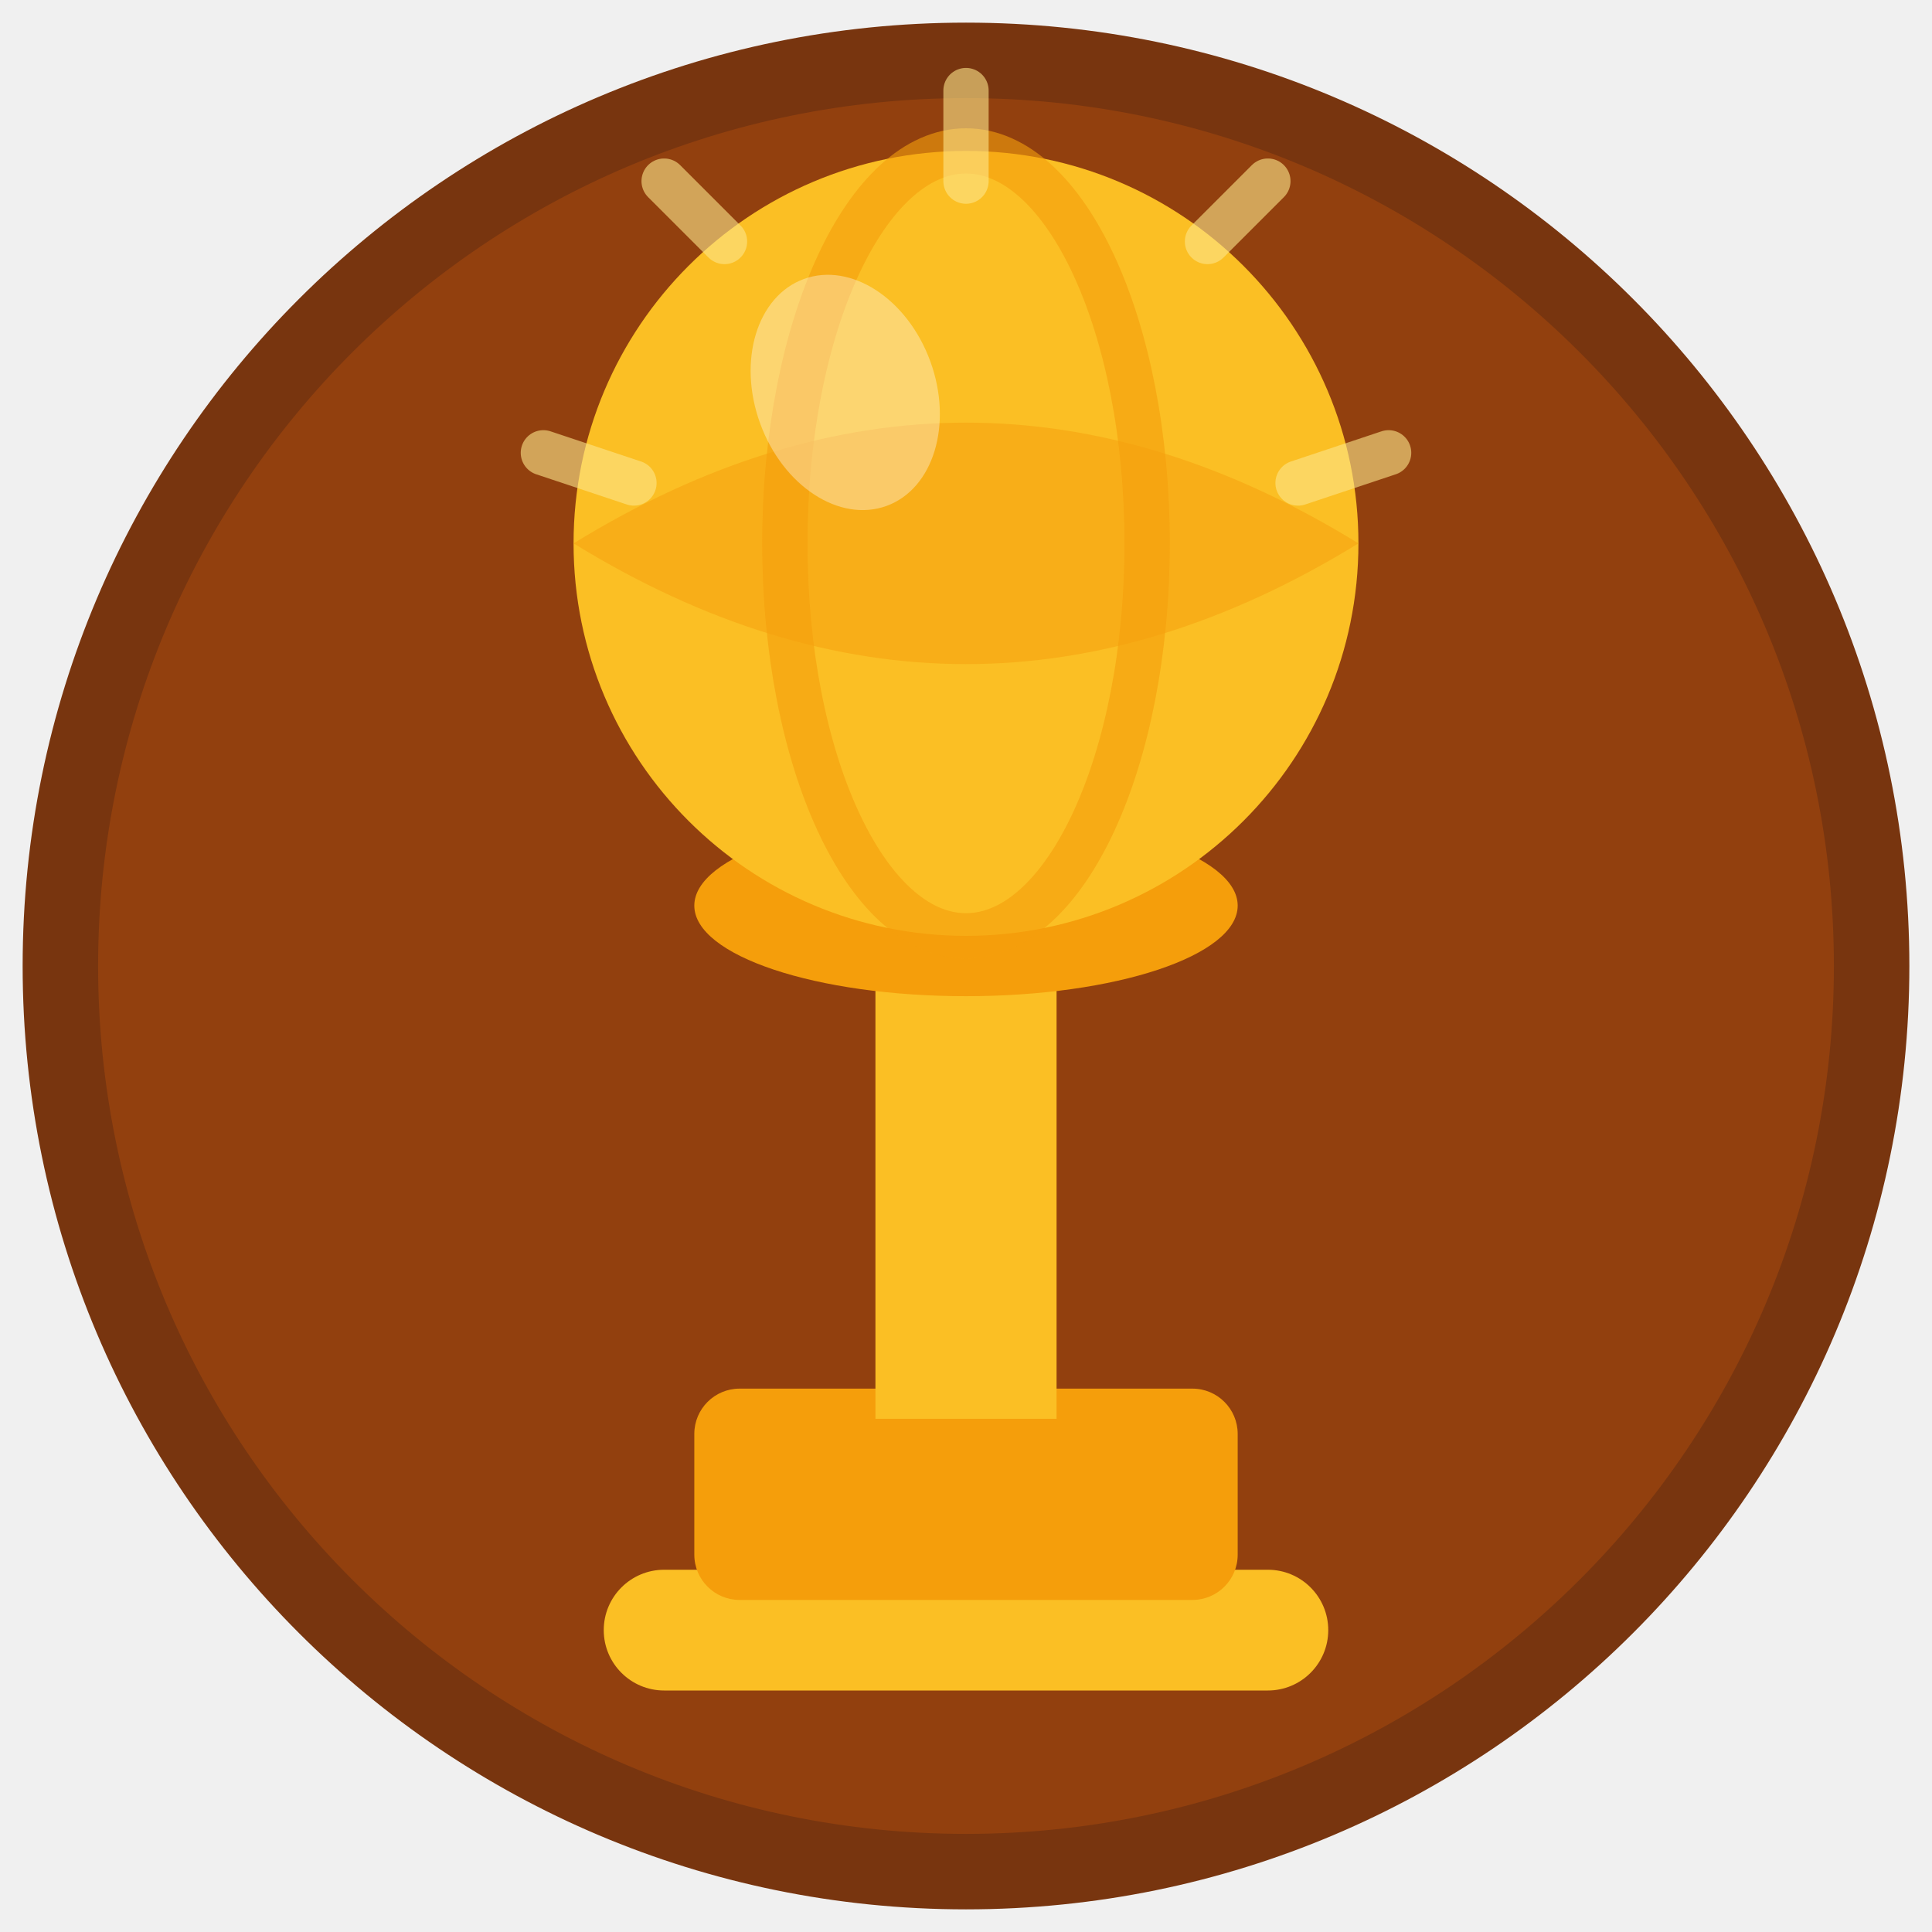
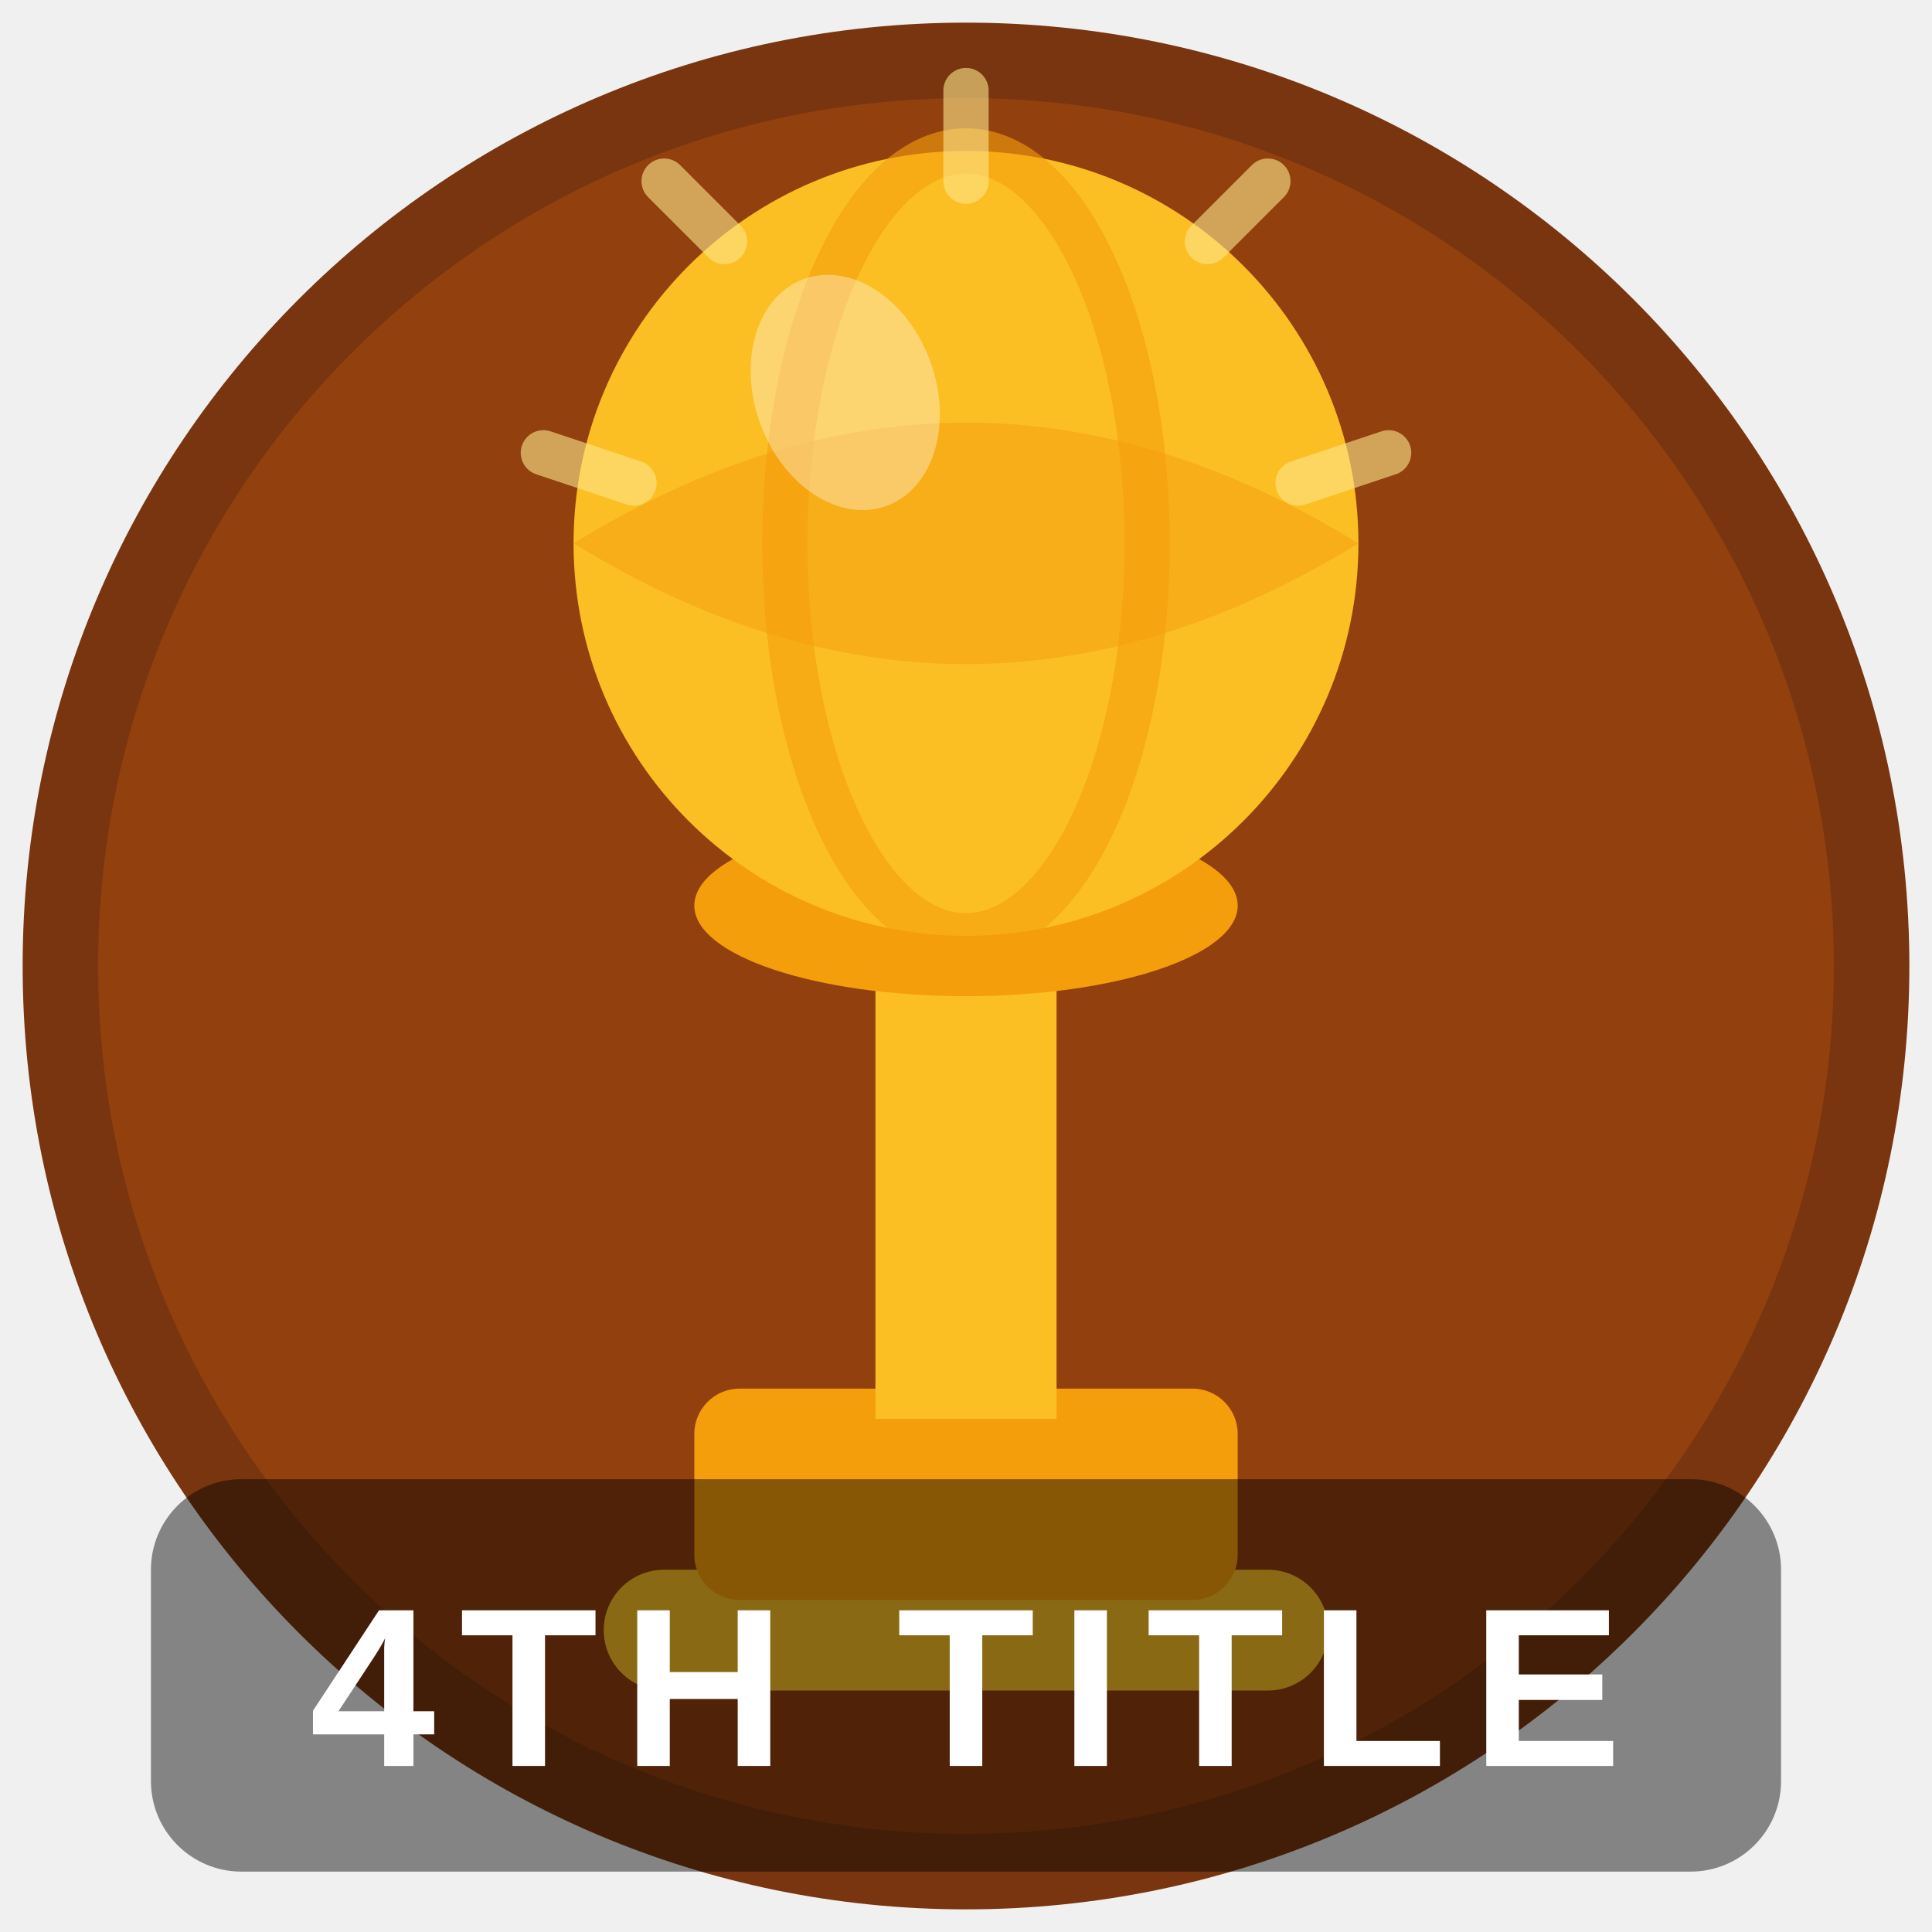
<svg xmlns="http://www.w3.org/2000/svg" viewBox="0 0 64 64">
  <circle cx="32" cy="32" r="30" fill="#92400E" stroke="#78350F" stroke-width="2.5" />
  <rect x="20" y="52" width="24" height="4" rx="2" fill="#FBBF24" />
  <rect x="23" y="46" width="18" height="7" rx="1.5" fill="#F59E0B" />
  <rect x="29" y="30" width="6" height="17" fill="#FBBF24" />
  <ellipse cx="32" cy="30" rx="9" ry="3" fill="#F59E0B" />
  <circle cx="32" cy="18" r="13" fill="#FBBF24" />
  <path d="M19,18 Q32,10 45,18 Q32,26 19,18 Z" fill="#F59E0B" opacity="0.5" />
  <ellipse cx="32" cy="18" rx="6" ry="13" fill="none" stroke="#F59E0B" stroke-width="1.5" opacity="0.6" />
  <ellipse cx="28" cy="13" rx="3" ry="4" fill="white" opacity="0.35" transform="rotate(-20 28 13)" />
  <g stroke="#FDE68A" stroke-width="1.5" stroke-linecap="round" opacity="0.6">
    <line x1="32" y1="3" x2="32" y2="6" />
    <line x1="42" y1="6" x2="40" y2="8" />
    <line x1="46" y1="15" x2="43" y2="16" />
    <line x1="22" y1="6" x2="24" y2="8" />
    <line x1="18" y1="15" x2="21" y2="16" />
  </g>
+   <rect x="5" y="49" width="54" height="13" rx="3" fill="#000" opacity="0.45" />
+   <text x="32" y="58.5" text-anchor="middle" font-family="Arial,sans-serif" font-size="7.5" font-weight="bold" fill="white" letter-spacing="0.8">4TH TITLE</text>
</svg>
